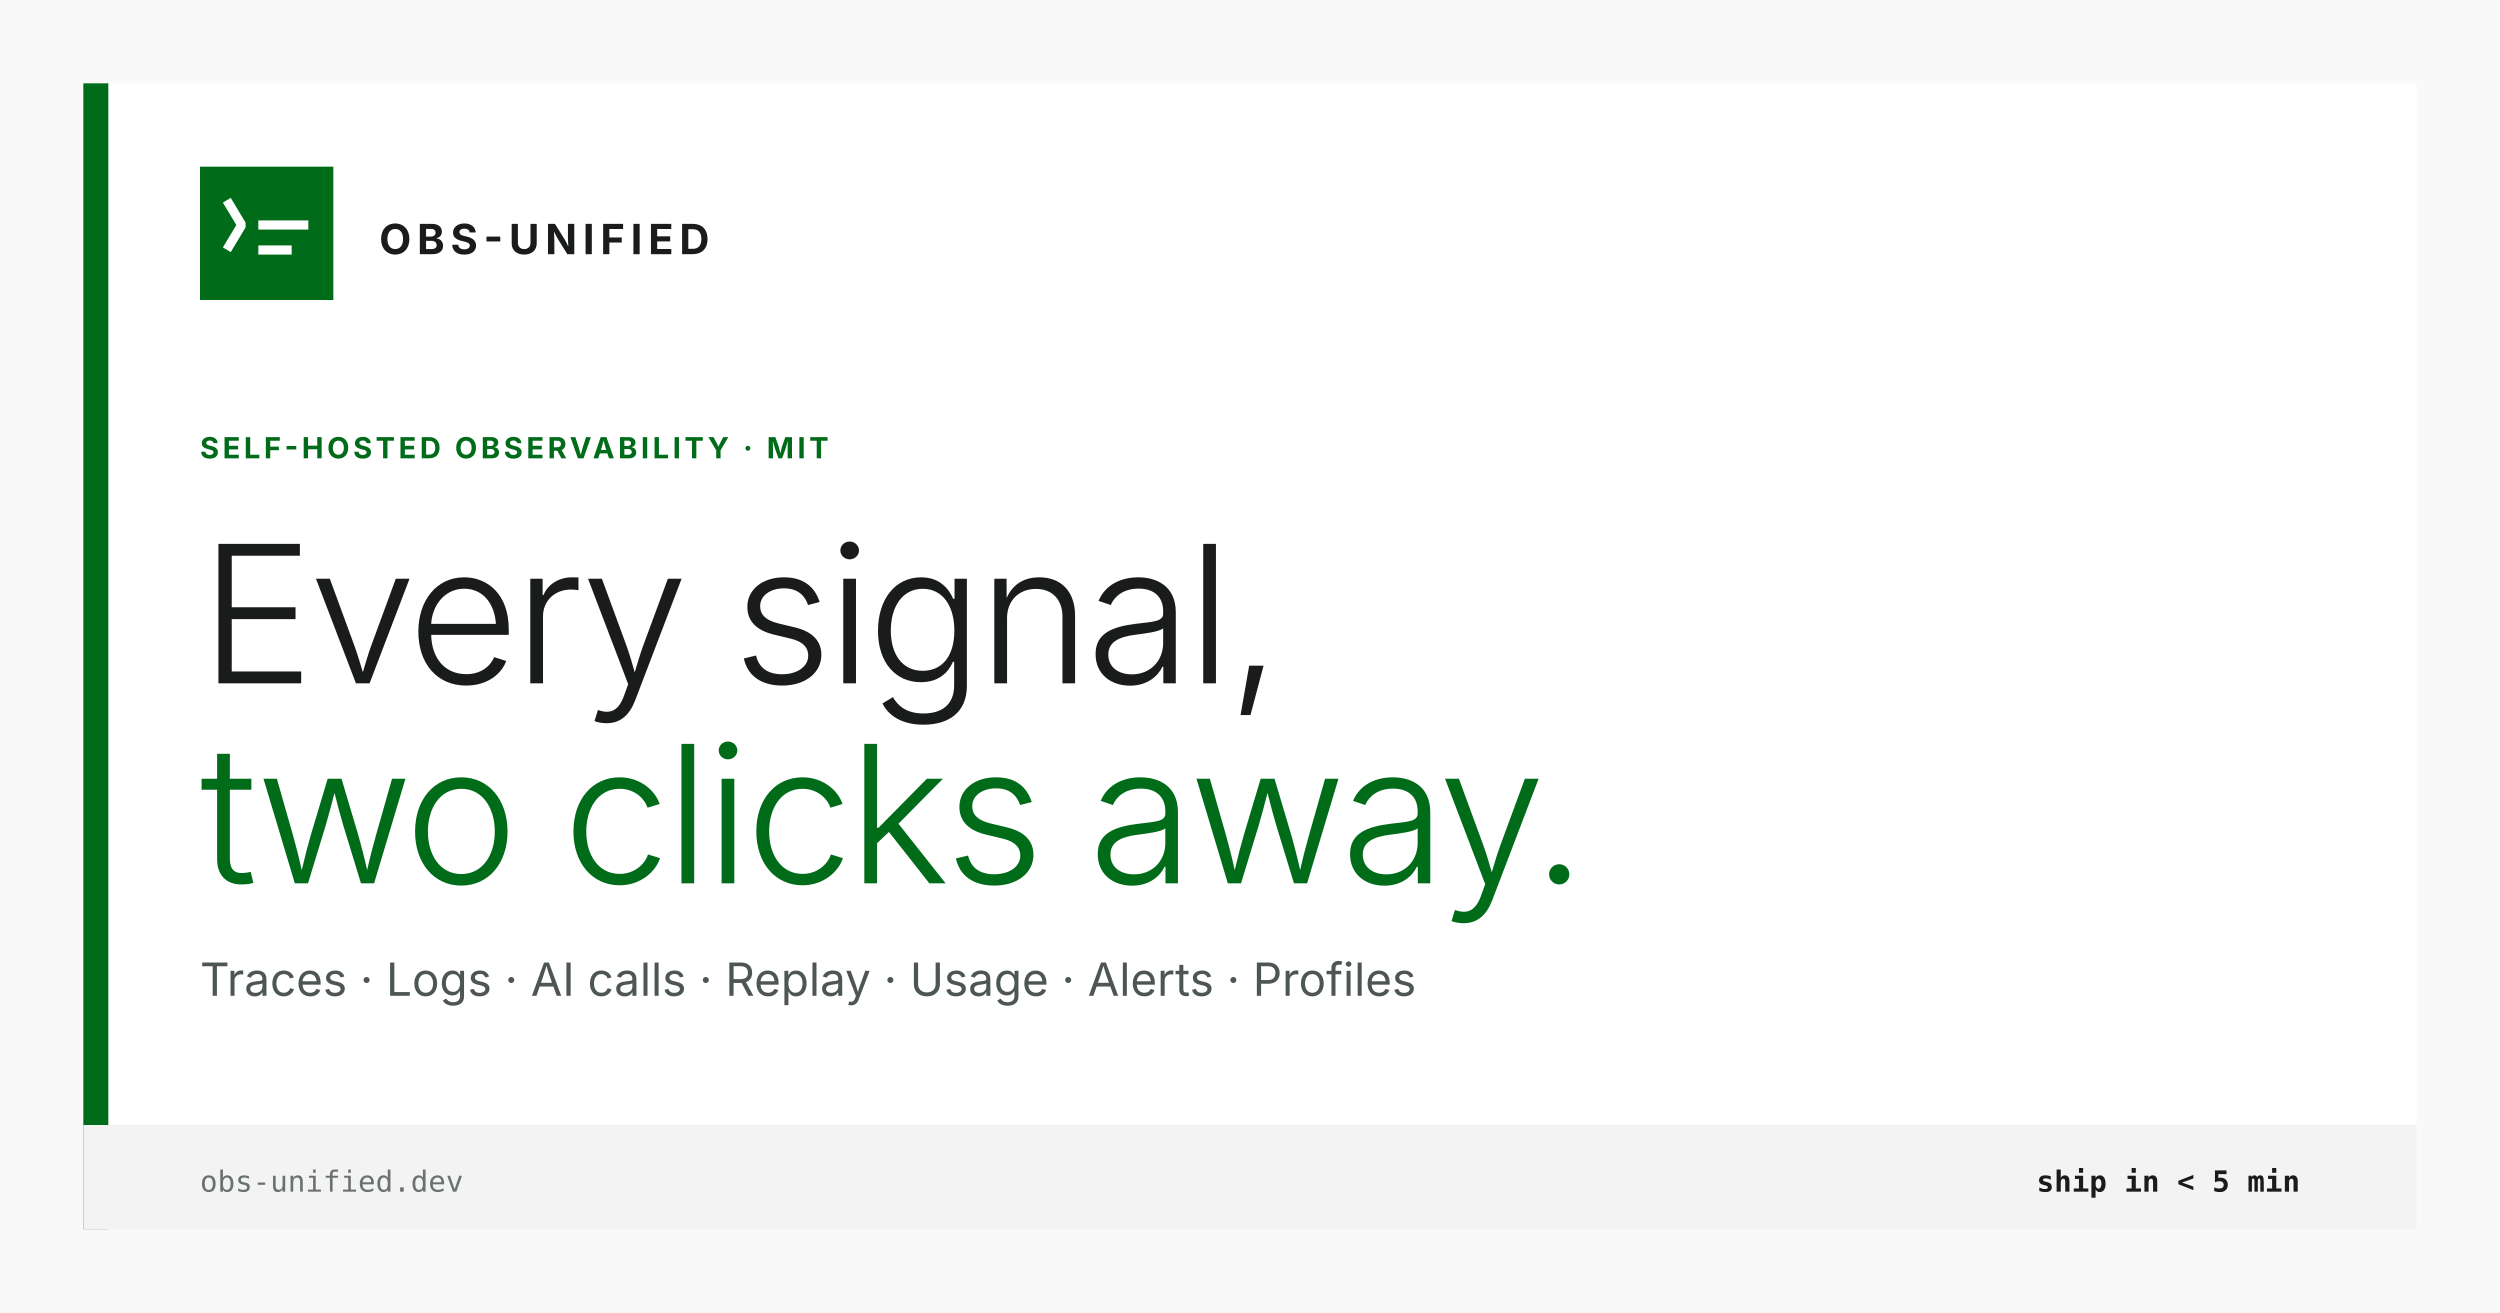
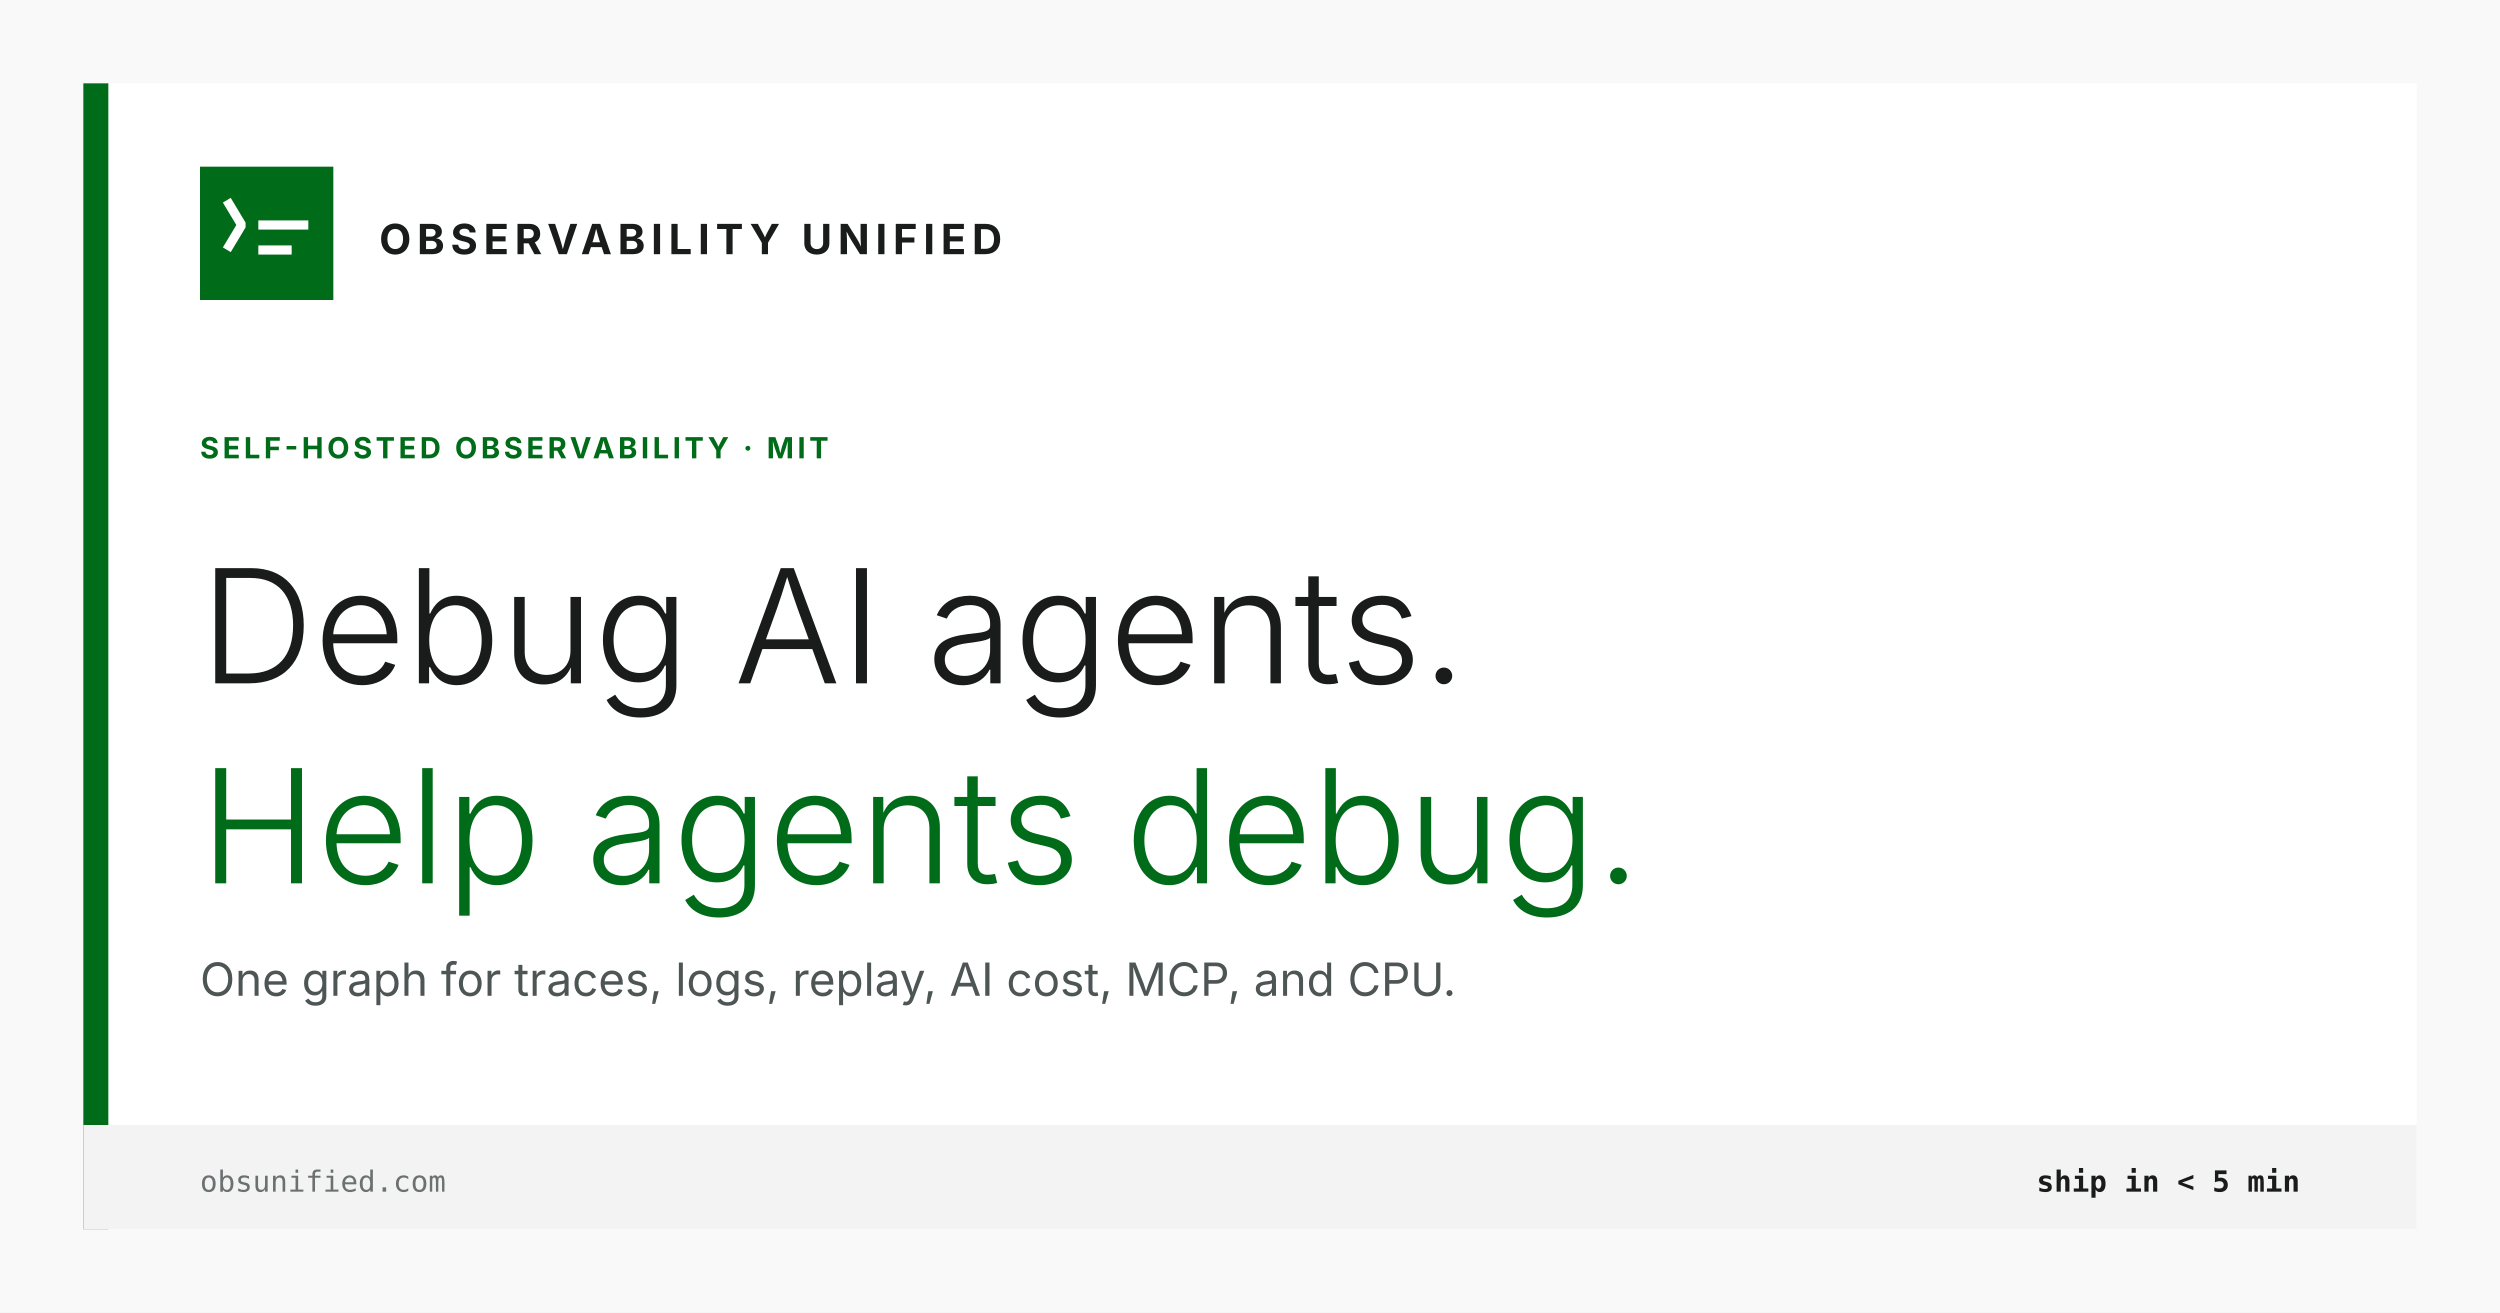
- <svg xmlns="http://www.w3.org/2000/svg" viewBox="0 0 1200 630" width="1200" height="630" role="img" aria-label="obs-unified — every signal, two clicks away">
+ <svg xmlns="http://www.w3.org/2000/svg" viewBox="0 0 1200 630" width="1200" height="630" role="img" aria-label="Observability Unified — one telemetry graph for humans and AI agents debugging software">
  <rect width="1200" height="630" fill="#F9F9F9" />
  <rect x="40" y="40" width="1120" height="550" fill="#FFFFFF" />
  <rect x="40" y="40" width="12" height="550" fill="#006B18" />
  <g transform="translate(96 80)">
    <rect width="64" height="64" fill="#006B18" />
    <path d="M14 18 L20 28 L14 38" fill="none" stroke="#FFFFFF" stroke-width="4.4" stroke-linejoin="bevel" stroke-linecap="square" />
    <rect x="28" y="25.8" width="24" height="4.4" fill="#FFFFFF" />
    <rect x="28" y="37.8" width="16" height="4.4" fill="#FFFFFF" />
-     <text x="86" y="42" fill="#1A1C1C" font-family="'Inter Variable','Inter',ui-sans-serif,system-ui,sans-serif" font-size="20" font-weight="700" letter-spacing="2.8">OBS-UNIFIED</text>
+     <text x="86" y="42" fill="#1A1C1C" font-family="'Inter Variable','Inter',ui-sans-serif,system-ui,sans-serif" font-size="20" font-weight="700" letter-spacing="2.8">OBSERVABILITY UNIFIED</text>
  </g>
  <text x="96" y="220" fill="#006B18" font-family="'Inter Variable','Inter',ui-sans-serif,system-ui,sans-serif" font-size="14" font-weight="700" letter-spacing="1.7">SELF-HOSTED OBSERVABILITY · MIT</text>
-   <text x="96" y="328" fill="#1A1C1C" font-family="'Inter Variable','Inter',ui-sans-serif,system-ui,sans-serif" font-size="92" font-weight="300" letter-spacing="-2.2">Every signal,</text>
-   <text x="96" y="424" fill="#006B18" font-family="'Inter Variable','Inter',ui-sans-serif,system-ui,sans-serif" font-size="92" font-weight="300" letter-spacing="-2.2">two clicks away.</text>
-   <text x="96" y="478" fill="#4E5555" font-family="'Inter Variable','Inter',ui-sans-serif,system-ui,sans-serif" font-size="22" font-weight="400">Traces · Logs · AI calls · Replay · Usage · Alerts · Profiles</text>
+   <text x="96" y="328" fill="#1A1C1C" font-family="'Inter Variable','Inter',ui-sans-serif,system-ui,sans-serif" font-size="76" font-weight="300">Debug AI agents.</text>
+   <text x="96" y="424" fill="#006B18" font-family="'Inter Variable','Inter',ui-sans-serif,system-ui,sans-serif" font-size="76" font-weight="300">Help agents debug.</text>
+   <text x="96" y="478" fill="#4E5555" font-family="'Inter Variable','Inter',ui-sans-serif,system-ui,sans-serif" font-size="22" font-weight="400">One graph for traces, logs, replay, AI cost, MCP, and CPU.</text>
  <rect x="40" y="540" width="1120" height="50" fill="#F3F3F3" />
-   <text x="96" y="572" fill="#6B7171" font-family="ui-monospace,SFMono-Regular,Menlo,Consolas,monospace" font-size="14" font-weight="500">obs-unified.dev</text>
+   <text x="96" y="572" fill="#6B7171" font-family="ui-monospace,SFMono-Regular,Menlo,Consolas,monospace" font-size="14" font-weight="500">obsunified.com</text>
  <text x="1104" y="572" text-anchor="end" fill="#1A1C1C" font-family="ui-monospace,SFMono-Regular,Menlo,Consolas,monospace" font-size="14" font-weight="600">ship in &lt; 5 min</text>
</svg>
